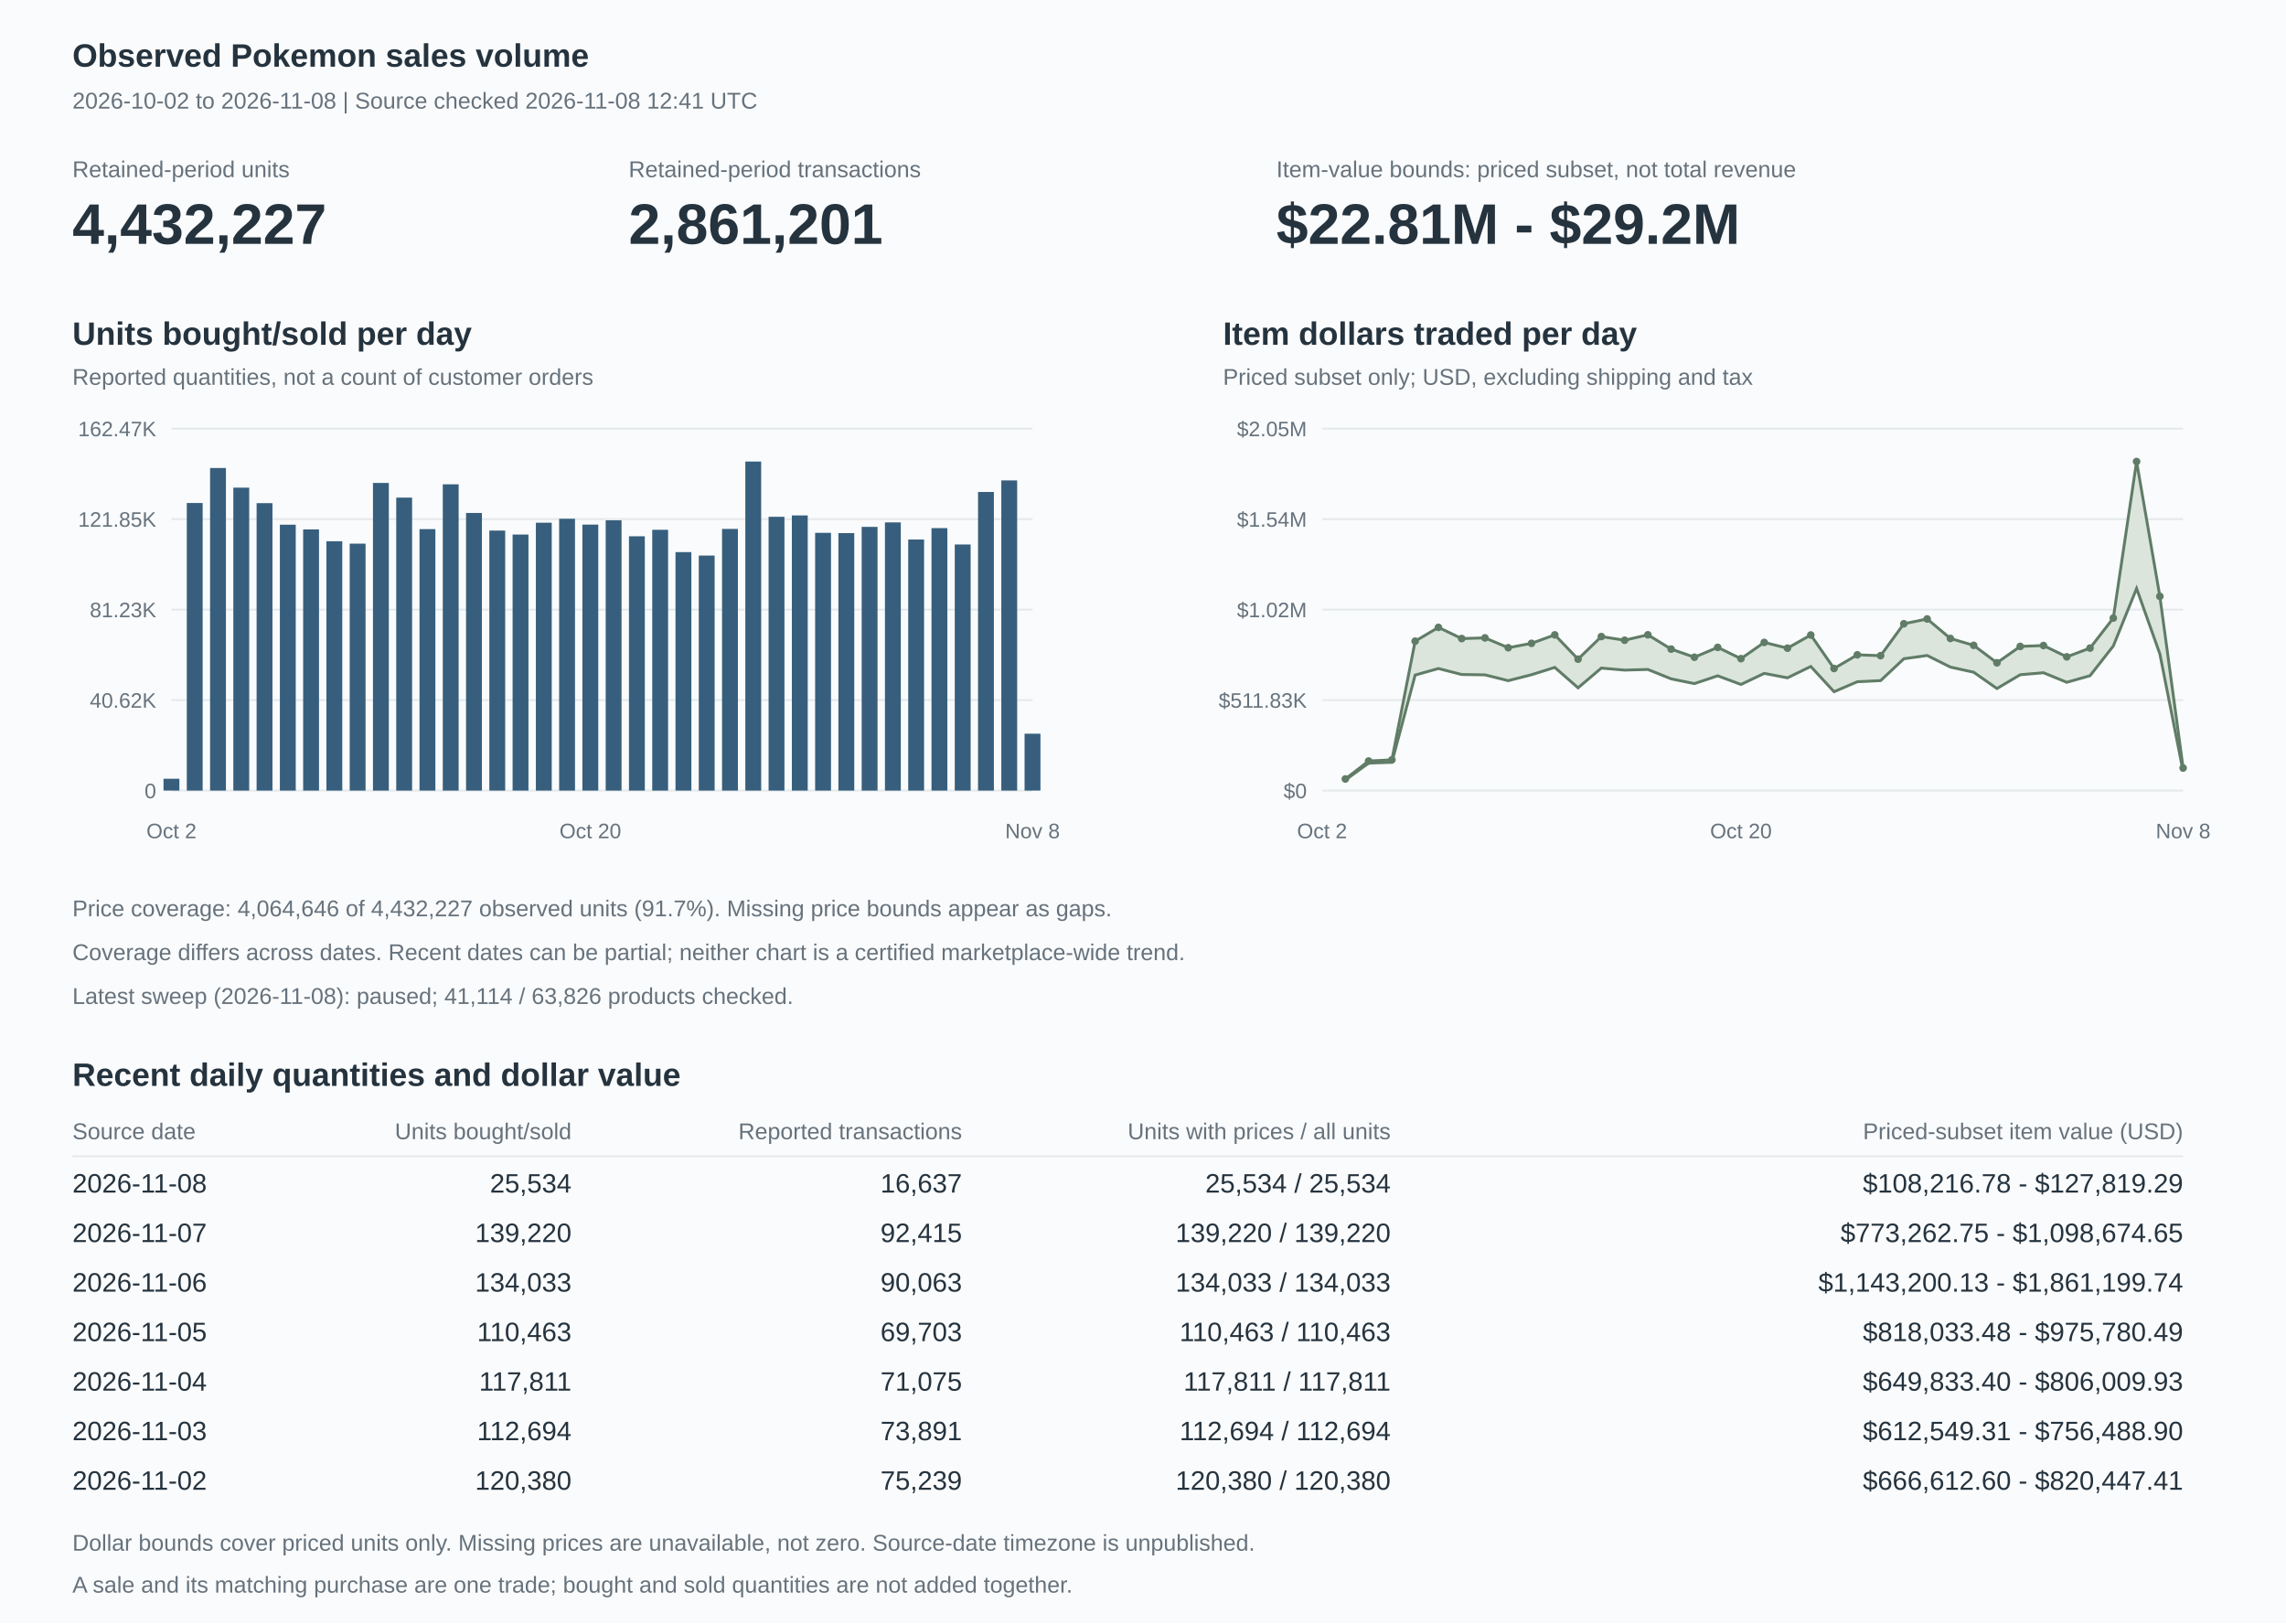
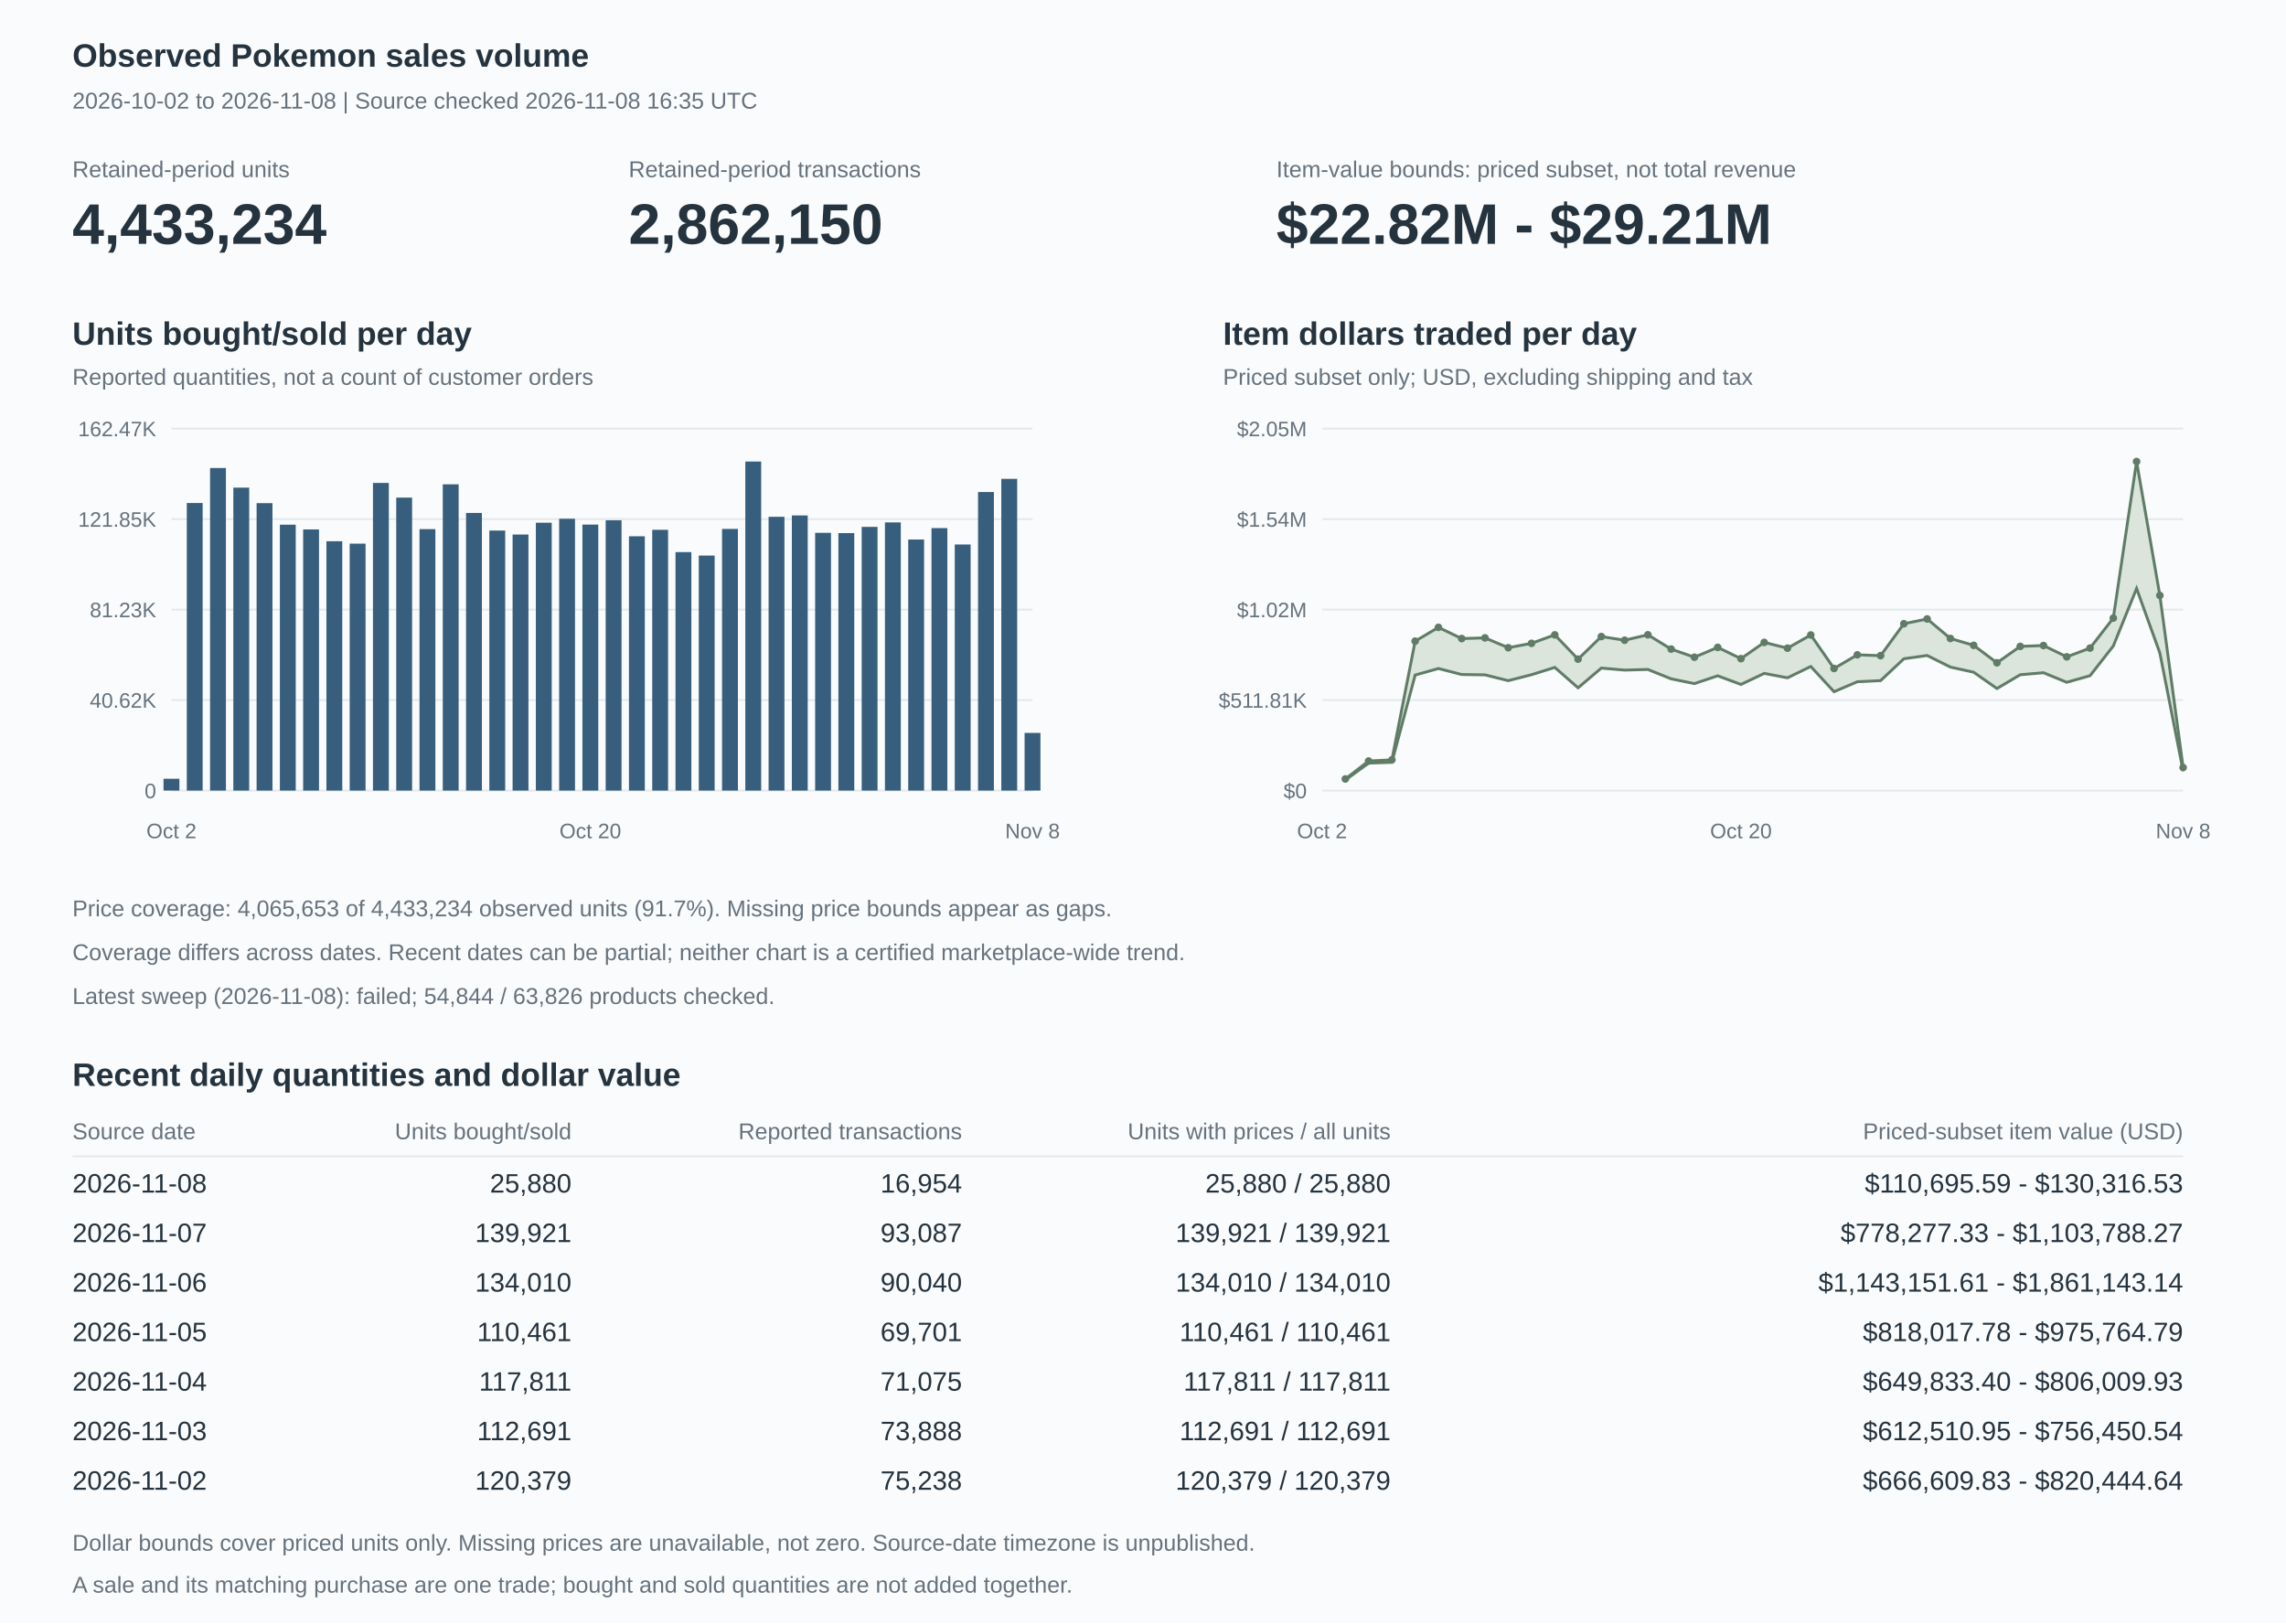
<svg xmlns="http://www.w3.org/2000/svg" width="1200" height="852" viewBox="0 0 1200 852" role="img" aria-labelledby="title description">
  <style>text{font-family:Arial,Helvetica,sans-serif;fill:#25333e;font-size:14px}.heading{font-size:17px;font-weight:600}.muted{fill:#66727c;font-size:12px}.axis{fill:#66727c;font-size:11px}.value{font-size:30px;font-weight:600}.grid{stroke:#e5e9ec;stroke-width:1}</style>
  <rect width="1200" height="852" fill="#fafbfc" />
  <text x="38" y="35" class="heading">Observed Pokemon sales volume</text>
-   <text x="38" y="57" class="muted">2026-10-02 to 2026-11-08 | Source checked 2026-11-08 12:41 UTC</text>
+   <text x="38" y="57" class="muted">2026-10-02 to 2026-11-08 | Source checked 2026-11-08 16:35 UTC</text>
  <text x="38" y="93" class="muted">Retained-period units</text>
-   <text x="38" y="128" class="value">4,432,227</text>
+   <text x="38" y="128" class="value">4,433,234</text>
  <text x="330" y="93" class="muted">Retained-period transactions</text>
-   <text x="330" y="128" class="value">2,861,201</text>
+   <text x="330" y="128" class="value">2,862,150</text>
  <text x="670" y="93" class="muted">Item-value bounds: priced subset, not total revenue</text>
-   <text x="670" y="128" class="value">$22.81M - $29.2M</text>
+   <text x="670" y="128" class="value">$22.82M - $29.21M</text>
  <text x="38" y="181" class="heading">Units bought/sold per day</text>
  <text x="38" y="202" class="muted">Reported quantities, not a count of customer orders</text>
  <path d="M90,415h452" class="grid" />
  <text x="82" y="419" text-anchor="end" class="axis">0</text>
  <path d="M90,367.5h452" class="grid" />
  <text x="82" y="371.5" text-anchor="end" class="axis">40.62K</text>
  <path d="M90,320h452" class="grid" />
  <text x="82" y="324" text-anchor="end" class="axis">81.23K</text>
  <path d="M90,272.5h452" class="grid" />
  <text x="82" y="276.5" text-anchor="end" class="axis">121.85K</text>
  <path d="M90,225h452" class="grid" />
  <text x="82" y="229" text-anchor="end" class="axis">162.47K</text>
  <rect x="85.837" y="408.788" width="8.326" height="6.212" fill="#375f7d" />
-   <rect x="98.053" y="264.041" width="8.326" height="150.959" fill="#375f7d" />
-   <rect x="110.269" y="245.668" width="8.326" height="169.332" fill="#375f7d" />
-   <rect x="122.485" y="255.98" width="8.326" height="159.02" fill="#375f7d" />
-   <rect x="134.702" y="264.117" width="8.326" height="150.883" fill="#375f7d" />
-   <rect x="146.918" y="275.427" width="8.326" height="139.573" fill="#375f7d" />
-   <rect x="159.134" y="277.911" width="8.326" height="137.089" fill="#375f7d" />
-   <rect x="171.35" y="284.115" width="8.326" height="130.885" fill="#375f7d" />
-   <rect x="183.567" y="285.375" width="8.326" height="129.625" fill="#375f7d" />
-   <rect x="195.783" y="253.51" width="8.326" height="161.49" fill="#375f7d" />
-   <rect x="207.999" y="261.211" width="8.326" height="153.789" fill="#375f7d" />
-   <rect x="220.215" y="277.753" width="8.326" height="137.247" fill="#375f7d" />
-   <rect x="232.431" y="254.235" width="8.326" height="160.765" fill="#375f7d" />
-   <rect x="244.648" y="269.265" width="8.326" height="145.735" fill="#375f7d" />
-   <rect x="256.864" y="278.51" width="8.326" height="136.49" fill="#375f7d" />
-   <rect x="269.08" y="280.593" width="8.326" height="134.407" fill="#375f7d" />
-   <rect x="281.296" y="274.385" width="8.326" height="140.615" fill="#375f7d" />
-   <rect x="293.513" y="272.308" width="8.326" height="142.692" fill="#375f7d" />
+   <rect x="98.053" y="264.04" width="8.326" height="150.96" fill="#375f7d" />
+   <rect x="110.269" y="245.667" width="8.326" height="169.333" fill="#375f7d" />
+   <rect x="122.485" y="255.979" width="8.326" height="159.021" fill="#375f7d" />
+   <rect x="134.702" y="264.116" width="8.326" height="150.884" fill="#375f7d" />
+   <rect x="146.918" y="275.426" width="8.326" height="139.574" fill="#375f7d" />
+   <rect x="159.134" y="277.91" width="8.326" height="137.09" fill="#375f7d" />
+   <rect x="171.35" y="284.114" width="8.326" height="130.886" fill="#375f7d" />
+   <rect x="183.567" y="285.374" width="8.326" height="129.626" fill="#375f7d" />
+   <rect x="195.783" y="253.509" width="8.326" height="161.491" fill="#375f7d" />
+   <rect x="207.999" y="261.21" width="8.326" height="153.79" fill="#375f7d" />
+   <rect x="220.215" y="277.754" width="8.326" height="137.246" fill="#375f7d" />
+   <rect x="232.431" y="254.234" width="8.326" height="160.766" fill="#375f7d" />
+   <rect x="244.648" y="269.264" width="8.326" height="145.736" fill="#375f7d" />
+   <rect x="256.864" y="278.509" width="8.326" height="136.491" fill="#375f7d" />
+   <rect x="269.08" y="280.592" width="8.326" height="134.408" fill="#375f7d" />
+   <rect x="281.296" y="274.384" width="8.326" height="140.616" fill="#375f7d" />
+   <rect x="293.513" y="272.307" width="8.326" height="142.693" fill="#375f7d" />
  <rect x="305.729" y="275.37" width="8.326" height="139.63" fill="#375f7d" />
-   <rect x="317.945" y="273.109" width="8.326" height="141.891" fill="#375f7d" />
-   <rect x="330.161" y="281.503" width="8.326" height="133.497" fill="#375f7d" />
-   <rect x="342.377" y="278.105" width="8.326" height="136.895" fill="#375f7d" />
-   <rect x="354.594" y="289.812" width="8.326" height="125.188" fill="#375f7d" />
+   <rect x="317.945" y="273.108" width="8.326" height="141.892" fill="#375f7d" />
+   <rect x="330.161" y="281.504" width="8.326" height="133.496" fill="#375f7d" />
+   <rect x="342.377" y="278.104" width="8.326" height="136.896" fill="#375f7d" />
+   <rect x="354.594" y="289.811" width="8.326" height="125.189" fill="#375f7d" />
  <rect x="366.81" y="291.631" width="8.326" height="123.369" fill="#375f7d" />
  <rect x="379.026" y="277.645" width="8.326" height="137.355" fill="#375f7d" />
  <rect x="391.242" y="242.273" width="8.326" height="172.727" fill="#375f7d" />
-   <rect x="403.458" y="271.28" width="8.326" height="143.72" fill="#375f7d" />
-   <rect x="415.675" y="270.561" width="8.326" height="144.439" fill="#375f7d" />
-   <rect x="427.891" y="279.703" width="8.326" height="135.297" fill="#375f7d" />
+   <rect x="403.458" y="271.279" width="8.326" height="143.721" fill="#375f7d" />
+   <rect x="415.675" y="270.566" width="8.326" height="144.434" fill="#375f7d" />
+   <rect x="427.891" y="279.702" width="8.326" height="135.298" fill="#375f7d" />
  <rect x="440.107" y="279.838" width="8.326" height="135.162" fill="#375f7d" />
-   <rect x="452.323" y="276.573" width="8.326" height="138.427" fill="#375f7d" />
+   <rect x="452.323" y="276.572" width="8.326" height="138.428" fill="#375f7d" />
  <rect x="464.54" y="274.219" width="8.326" height="140.781" fill="#375f7d" />
-   <rect x="476.756" y="283.208" width="8.326" height="131.792" fill="#375f7d" />
-   <rect x="488.972" y="277.224" width="8.326" height="137.776" fill="#375f7d" />
-   <rect x="501.188" y="285.817" width="8.326" height="129.183" fill="#375f7d" />
-   <rect x="513.404" y="258.252" width="8.326" height="156.748" fill="#375f7d" />
-   <rect x="525.621" y="252.186" width="8.326" height="162.814" fill="#375f7d" />
-   <rect x="537.837" y="385.139" width="8.326" height="29.861" fill="#375f7d" />
+   <rect x="476.756" y="283.21" width="8.326" height="131.79" fill="#375f7d" />
+   <rect x="488.972" y="277.223" width="8.326" height="137.777" fill="#375f7d" />
+   <rect x="501.188" y="285.818" width="8.326" height="129.182" fill="#375f7d" />
+   <rect x="513.404" y="258.278" width="8.326" height="156.722" fill="#375f7d" />
+   <rect x="525.621" y="251.365" width="8.326" height="163.635" fill="#375f7d" />
+   <rect x="537.837" y="384.734" width="8.326" height="30.266" fill="#375f7d" />
  <text x="90" y="440" text-anchor="middle" class="axis">Oct 2</text>
  <text x="309.892" y="440" text-anchor="middle" class="axis">Oct 20</text>
  <text x="542" y="440" text-anchor="middle" class="axis">Nov 8</text>
  <text x="642" y="181" class="heading">Item dollars traded per day</text>
  <text x="642" y="202" class="muted">Priced subset only; USD, excluding shipping and tax</text>
  <path d="M694,415h452" class="grid" />
  <text x="686" y="419" text-anchor="end" class="axis">$0</text>
  <path d="M694,367.5h452" class="grid" />
-   <text x="686" y="371.5" text-anchor="end" class="axis">$511.83K</text>
+   <text x="686" y="371.5" text-anchor="end" class="axis">$511.81K</text>
  <path d="M694,320h452" class="grid" />
  <text x="686" y="324" text-anchor="end" class="axis">$1.02M</text>
  <path d="M694,272.5h452" class="grid" />
  <text x="686" y="276.5" text-anchor="end" class="axis">$1.54M</text>
  <path d="M694,225h452" class="grid" />
  <text x="686" y="229" text-anchor="end" class="axis">$2.05M</text>
-   <polygon points="706.216,408.895 718.432,399.478 730.649,398.859 742.865,336.566 755.081,329.324 767.297,335.207 779.514,334.841 791.73,340.011 803.946,337.705 816.162,333.262 828.378,346.005 840.595,334.149 852.811,336.074 865.027,333.225 877.243,340.729 889.459,344.996 901.676,339.828 913.892,345.75 926.108,337.223 938.324,340.246 950.541,333.325 962.757,350.909 974.973,343.738 987.189,344.174 999.405,327.427 1011.622,324.907 1023.838,335.155 1036.054,338.762 1048.27,347.926 1060.486,339.314 1072.703,338.859 1084.919,344.795 1097.135,340.199 1109.351,324.443 1121.568,242.273 1133.784,313.038 1146,403.138 1146,404.957 1133.784,343.238 1121.568,308.906 1109.351,339.083 1097.135,354.693 1084.919,358.153 1072.703,353.136 1060.486,354.184 1048.27,361.423 1036.054,352.867 1023.838,350.168 1011.622,344.08 999.405,345.796 987.189,357.272 974.973,357.864 962.757,363.098 950.541,349.847 938.324,355.806 926.108,353.477 913.892,359.286 901.676,354.748 889.459,358.84 877.243,356.343 865.027,351.414 852.811,351.758 840.595,350.689 828.378,361.051 816.162,350.336 803.946,354.176 791.73,357.298 779.514,354.247 767.297,354.069 755.081,350.924 742.865,354.359 730.649,400.166 718.432,400.583 706.216,409.461" fill="#dbe5dc" />
-   <polyline points="706.216,409.461 718.432,400.583 730.649,400.166 742.865,354.359 755.081,350.924 767.297,354.069 779.514,354.247 791.73,357.298 803.946,354.176 816.162,350.336 828.378,361.051 840.595,350.689 852.811,351.758 865.027,351.414 877.243,356.343 889.459,358.84 901.676,354.748 913.892,359.286 926.108,353.477 938.324,355.806 950.541,349.847 962.757,363.098 974.973,357.864 987.189,357.272 999.405,345.796 1011.622,344.08 1023.838,350.168 1036.054,352.867 1048.27,361.423 1060.486,354.184 1072.703,353.136 1084.919,358.153 1097.135,354.693 1109.351,339.083 1121.568,308.906 1133.784,343.238 1146,404.957" fill="none" stroke="#607c67" stroke-width="1.5" />
-   <polyline points="706.216,408.895 718.432,399.478 730.649,398.859 742.865,336.566 755.081,329.324 767.297,335.207 779.514,334.841 791.73,340.011 803.946,337.705 816.162,333.262 828.378,346.005 840.595,334.149 852.811,336.074 865.027,333.225 877.243,340.729 889.459,344.996 901.676,339.828 913.892,345.75 926.108,337.223 938.324,340.246 950.541,333.325 962.757,350.909 974.973,343.738 987.189,344.174 999.405,327.427 1011.622,324.907 1023.838,335.155 1036.054,338.762 1048.27,347.926 1060.486,339.314 1072.703,338.859 1084.919,344.795 1097.135,340.199 1109.351,324.443 1121.568,242.273 1133.784,313.038 1146,403.138" fill="none" stroke="#607c67" stroke-width="1.5" />
+   <polygon points="706.216,408.895 718.432,399.478 730.649,398.859 742.865,336.564 755.081,329.321 767.297,335.205 779.514,334.839 791.73,340.009 803.946,337.702 816.162,333.259 828.378,346.004 840.595,334.146 852.811,336.072 865.027,333.223 877.243,340.727 889.459,344.994 901.676,339.825 913.892,345.748 926.108,337.221 938.324,340.247 950.541,333.322 962.757,350.907 974.973,343.736 987.189,344.173 999.405,327.425 1011.622,324.904 1023.838,335.153 1036.054,338.76 1048.27,347.923 1060.486,339.312 1072.703,338.857 1084.919,344.796 1097.135,340.197 1109.351,324.442 1121.568,242.273 1133.784,312.561 1146,402.906 1146,404.727 1133.784,342.77 1121.568,308.907 1109.351,339.082 1097.135,354.691 1084.919,358.155 1072.703,353.134 1060.486,354.183 1048.27,361.422 1036.054,352.865 1023.838,350.167 1011.622,344.078 999.405,345.794 987.189,357.272 974.973,357.863 962.757,363.097 950.541,349.845 938.324,355.807 926.108,353.475 913.892,359.284 901.676,354.746 889.459,358.839 877.243,356.341 865.027,351.412 852.811,351.756 840.595,350.687 828.378,361.05 816.162,350.334 803.946,354.174 791.73,357.296 779.514,354.245 767.297,354.067 755.081,350.922 742.865,354.358 730.649,400.166 718.432,400.582 706.216,409.461" fill="#dbe5dc" />
+   <polyline points="706.216,409.461 718.432,400.582 730.649,400.166 742.865,354.358 755.081,350.922 767.297,354.067 779.514,354.245 791.73,357.296 803.946,354.174 816.162,350.334 828.378,361.05 840.595,350.687 852.811,351.756 865.027,351.412 877.243,356.341 889.459,358.839 901.676,354.746 913.892,359.284 926.108,353.475 938.324,355.807 950.541,349.845 962.757,363.097 974.973,357.863 987.189,357.272 999.405,345.794 1011.622,344.078 1023.838,350.167 1036.054,352.865 1048.27,361.422 1060.486,354.183 1072.703,353.134 1084.919,358.155 1097.135,354.691 1109.351,339.082 1121.568,308.907 1133.784,342.77 1146,404.727" fill="none" stroke="#607c67" stroke-width="1.5" />
+   <polyline points="706.216,408.895 718.432,399.478 730.649,398.859 742.865,336.564 755.081,329.321 767.297,335.205 779.514,334.839 791.73,340.009 803.946,337.702 816.162,333.259 828.378,346.004 840.595,334.146 852.811,336.072 865.027,333.223 877.243,340.727 889.459,344.994 901.676,339.825 913.892,345.748 926.108,337.221 938.324,340.247 950.541,333.322 962.757,350.907 974.973,343.736 987.189,344.173 999.405,327.425 1011.622,324.904 1023.838,335.153 1036.054,338.76 1048.27,347.923 1060.486,339.312 1072.703,338.857 1084.919,344.796 1097.135,340.197 1109.351,324.442 1121.568,242.273 1133.784,312.561 1146,402.906" fill="none" stroke="#607c67" stroke-width="1.5" />
  <circle cx="706.216" cy="408.895" r="2" fill="#607c67" />
  <circle cx="718.432" cy="399.478" r="2" fill="#607c67" />
  <circle cx="730.649" cy="398.859" r="2" fill="#607c67" />
-   <circle cx="742.865" cy="336.566" r="2" fill="#607c67" />
-   <circle cx="755.081" cy="329.324" r="2" fill="#607c67" />
-   <circle cx="767.297" cy="335.207" r="2" fill="#607c67" />
-   <circle cx="779.514" cy="334.841" r="2" fill="#607c67" />
-   <circle cx="791.73" cy="340.011" r="2" fill="#607c67" />
-   <circle cx="803.946" cy="337.705" r="2" fill="#607c67" />
-   <circle cx="816.162" cy="333.262" r="2" fill="#607c67" />
-   <circle cx="828.378" cy="346.005" r="2" fill="#607c67" />
-   <circle cx="840.595" cy="334.149" r="2" fill="#607c67" />
-   <circle cx="852.811" cy="336.074" r="2" fill="#607c67" />
-   <circle cx="865.027" cy="333.225" r="2" fill="#607c67" />
-   <circle cx="877.243" cy="340.729" r="2" fill="#607c67" />
-   <circle cx="889.459" cy="344.996" r="2" fill="#607c67" />
-   <circle cx="901.676" cy="339.828" r="2" fill="#607c67" />
-   <circle cx="913.892" cy="345.75" r="2" fill="#607c67" />
-   <circle cx="926.108" cy="337.223" r="2" fill="#607c67" />
-   <circle cx="938.324" cy="340.246" r="2" fill="#607c67" />
-   <circle cx="950.541" cy="333.325" r="2" fill="#607c67" />
-   <circle cx="962.757" cy="350.909" r="2" fill="#607c67" />
-   <circle cx="974.973" cy="343.738" r="2" fill="#607c67" />
-   <circle cx="987.189" cy="344.174" r="2" fill="#607c67" />
-   <circle cx="999.405" cy="327.427" r="2" fill="#607c67" />
-   <circle cx="1011.622" cy="324.907" r="2" fill="#607c67" />
-   <circle cx="1023.838" cy="335.155" r="2" fill="#607c67" />
-   <circle cx="1036.054" cy="338.762" r="2" fill="#607c67" />
-   <circle cx="1048.27" cy="347.926" r="2" fill="#607c67" />
-   <circle cx="1060.486" cy="339.314" r="2" fill="#607c67" />
-   <circle cx="1072.703" cy="338.859" r="2" fill="#607c67" />
-   <circle cx="1084.919" cy="344.795" r="2" fill="#607c67" />
-   <circle cx="1097.135" cy="340.199" r="2" fill="#607c67" />
-   <circle cx="1109.351" cy="324.443" r="2" fill="#607c67" />
+   <circle cx="742.865" cy="336.564" r="2" fill="#607c67" />
+   <circle cx="755.081" cy="329.321" r="2" fill="#607c67" />
+   <circle cx="767.297" cy="335.205" r="2" fill="#607c67" />
+   <circle cx="779.514" cy="334.839" r="2" fill="#607c67" />
+   <circle cx="791.73" cy="340.009" r="2" fill="#607c67" />
+   <circle cx="803.946" cy="337.702" r="2" fill="#607c67" />
+   <circle cx="816.162" cy="333.259" r="2" fill="#607c67" />
+   <circle cx="828.378" cy="346.004" r="2" fill="#607c67" />
+   <circle cx="840.595" cy="334.146" r="2" fill="#607c67" />
+   <circle cx="852.811" cy="336.072" r="2" fill="#607c67" />
+   <circle cx="865.027" cy="333.223" r="2" fill="#607c67" />
+   <circle cx="877.243" cy="340.727" r="2" fill="#607c67" />
+   <circle cx="889.459" cy="344.994" r="2" fill="#607c67" />
+   <circle cx="901.676" cy="339.825" r="2" fill="#607c67" />
+   <circle cx="913.892" cy="345.748" r="2" fill="#607c67" />
+   <circle cx="926.108" cy="337.221" r="2" fill="#607c67" />
+   <circle cx="938.324" cy="340.247" r="2" fill="#607c67" />
+   <circle cx="950.541" cy="333.322" r="2" fill="#607c67" />
+   <circle cx="962.757" cy="350.907" r="2" fill="#607c67" />
+   <circle cx="974.973" cy="343.736" r="2" fill="#607c67" />
+   <circle cx="987.189" cy="344.173" r="2" fill="#607c67" />
+   <circle cx="999.405" cy="327.425" r="2" fill="#607c67" />
+   <circle cx="1011.622" cy="324.904" r="2" fill="#607c67" />
+   <circle cx="1023.838" cy="335.153" r="2" fill="#607c67" />
+   <circle cx="1036.054" cy="338.76" r="2" fill="#607c67" />
+   <circle cx="1048.27" cy="347.923" r="2" fill="#607c67" />
+   <circle cx="1060.486" cy="339.312" r="2" fill="#607c67" />
+   <circle cx="1072.703" cy="338.857" r="2" fill="#607c67" />
+   <circle cx="1084.919" cy="344.796" r="2" fill="#607c67" />
+   <circle cx="1097.135" cy="340.197" r="2" fill="#607c67" />
+   <circle cx="1109.351" cy="324.442" r="2" fill="#607c67" />
  <circle cx="1121.568" cy="242.273" r="2" fill="#607c67" />
-   <circle cx="1133.784" cy="313.038" r="2" fill="#607c67" />
-   <circle cx="1146" cy="403.138" r="2" fill="#607c67" />
+   <circle cx="1133.784" cy="312.561" r="2" fill="#607c67" />
+   <circle cx="1146" cy="402.906" r="2" fill="#607c67" />
  <text x="694" y="440" text-anchor="middle" class="axis">Oct 2</text>
  <text x="913.892" y="440" text-anchor="middle" class="axis">Oct 20</text>
  <text x="1146" y="440" text-anchor="middle" class="axis">Nov 8</text>
-   <text x="38" y="481" class="muted">Price coverage: 4,064,646 of 4,432,227 observed units (91.7%). Missing price bounds appear as gaps.</text>
+   <text x="38" y="481" class="muted">Price coverage: 4,065,653 of 4,433,234 observed units (91.7%). Missing price bounds appear as gaps.</text>
  <text x="38" y="504" class="muted">Coverage differs across dates. Recent dates can be partial; neither chart is a certified marketplace-wide trend.</text>
-   <text x="38" y="527" class="muted">Latest sweep (2026-11-08): paused; 41,114 / 63,826 products checked.</text>
+   <text x="38" y="527" class="muted">Latest sweep (2026-11-08): failed; 54,844 / 63,826 products checked.</text>
  <text x="38" y="570" class="heading">Recent daily quantities and dollar value</text>
  <text x="38" y="598" class="muted">Source date</text>
  <text x="300" y="598" text-anchor="end" class="muted">Units bought/sold</text>
  <text x="505" y="598" text-anchor="end" class="muted">Reported transactions</text>
  <text x="730" y="598" text-anchor="end" class="muted">Units with prices / all units</text>
  <text x="1146" y="598" text-anchor="end" class="muted">Priced-subset item value (USD)</text>
  <path d="M38,607h1108" class="grid" />
  <text x="38" y="626">2026-11-08</text>
-   <text x="300" y="626" text-anchor="end">25,534</text>
-   <text x="505" y="626" text-anchor="end">16,637</text>
-   <text x="730" y="626" text-anchor="end">25,534 / 25,534</text>
-   <text x="1146" y="626" text-anchor="end">$108,216.78 - $127,819.29</text>
+   <text x="300" y="626" text-anchor="end">25,880</text>
+   <text x="505" y="626" text-anchor="end">16,954</text>
+   <text x="730" y="626" text-anchor="end">25,880 / 25,880</text>
+   <text x="1146" y="626" text-anchor="end">$110,695.59 - $130,316.53</text>
  <text x="38" y="652">2026-11-07</text>
-   <text x="300" y="652" text-anchor="end">139,220</text>
-   <text x="505" y="652" text-anchor="end">92,415</text>
-   <text x="730" y="652" text-anchor="end">139,220 / 139,220</text>
-   <text x="1146" y="652" text-anchor="end">$773,262.75 - $1,098,674.65</text>
+   <text x="300" y="652" text-anchor="end">139,921</text>
+   <text x="505" y="652" text-anchor="end">93,087</text>
+   <text x="730" y="652" text-anchor="end">139,921 / 139,921</text>
+   <text x="1146" y="652" text-anchor="end">$778,277.33 - $1,103,788.27</text>
  <text x="38" y="678">2026-11-06</text>
-   <text x="300" y="678" text-anchor="end">134,033</text>
-   <text x="505" y="678" text-anchor="end">90,063</text>
-   <text x="730" y="678" text-anchor="end">134,033 / 134,033</text>
-   <text x="1146" y="678" text-anchor="end">$1,143,200.13 - $1,861,199.74</text>
+   <text x="300" y="678" text-anchor="end">134,010</text>
+   <text x="505" y="678" text-anchor="end">90,040</text>
+   <text x="730" y="678" text-anchor="end">134,010 / 134,010</text>
+   <text x="1146" y="678" text-anchor="end">$1,143,151.61 - $1,861,143.14</text>
  <text x="38" y="704">2026-11-05</text>
-   <text x="300" y="704" text-anchor="end">110,463</text>
-   <text x="505" y="704" text-anchor="end">69,703</text>
-   <text x="730" y="704" text-anchor="end">110,463 / 110,463</text>
-   <text x="1146" y="704" text-anchor="end">$818,033.48 - $975,780.49</text>
+   <text x="300" y="704" text-anchor="end">110,461</text>
+   <text x="505" y="704" text-anchor="end">69,701</text>
+   <text x="730" y="704" text-anchor="end">110,461 / 110,461</text>
+   <text x="1146" y="704" text-anchor="end">$818,017.78 - $975,764.79</text>
  <text x="38" y="730">2026-11-04</text>
  <text x="300" y="730" text-anchor="end">117,811</text>
  <text x="505" y="730" text-anchor="end">71,075</text>
  <text x="730" y="730" text-anchor="end">117,811 / 117,811</text>
  <text x="1146" y="730" text-anchor="end">$649,833.40 - $806,009.93</text>
  <text x="38" y="756">2026-11-03</text>
-   <text x="300" y="756" text-anchor="end">112,694</text>
-   <text x="505" y="756" text-anchor="end">73,891</text>
-   <text x="730" y="756" text-anchor="end">112,694 / 112,694</text>
-   <text x="1146" y="756" text-anchor="end">$612,549.31 - $756,488.90</text>
+   <text x="300" y="756" text-anchor="end">112,691</text>
+   <text x="505" y="756" text-anchor="end">73,888</text>
+   <text x="730" y="756" text-anchor="end">112,691 / 112,691</text>
+   <text x="1146" y="756" text-anchor="end">$612,510.95 - $756,450.54</text>
  <text x="38" y="782">2026-11-02</text>
-   <text x="300" y="782" text-anchor="end">120,380</text>
-   <text x="505" y="782" text-anchor="end">75,239</text>
-   <text x="730" y="782" text-anchor="end">120,380 / 120,380</text>
-   <text x="1146" y="782" text-anchor="end">$666,612.60 - $820,447.41</text>
+   <text x="300" y="782" text-anchor="end">120,379</text>
+   <text x="505" y="782" text-anchor="end">75,238</text>
+   <text x="730" y="782" text-anchor="end">120,379 / 120,379</text>
+   <text x="1146" y="782" text-anchor="end">$666,609.83 - $820,444.64</text>
  <text x="38" y="814" class="muted">Dollar bounds cover priced units only. Missing prices are unavailable, not zero. Source-date timezone is unpublished.</text>
  <text x="38" y="836" class="muted">A sale and its matching purchase are one trade; bought and sold quantities are not added together.</text>
</svg>
